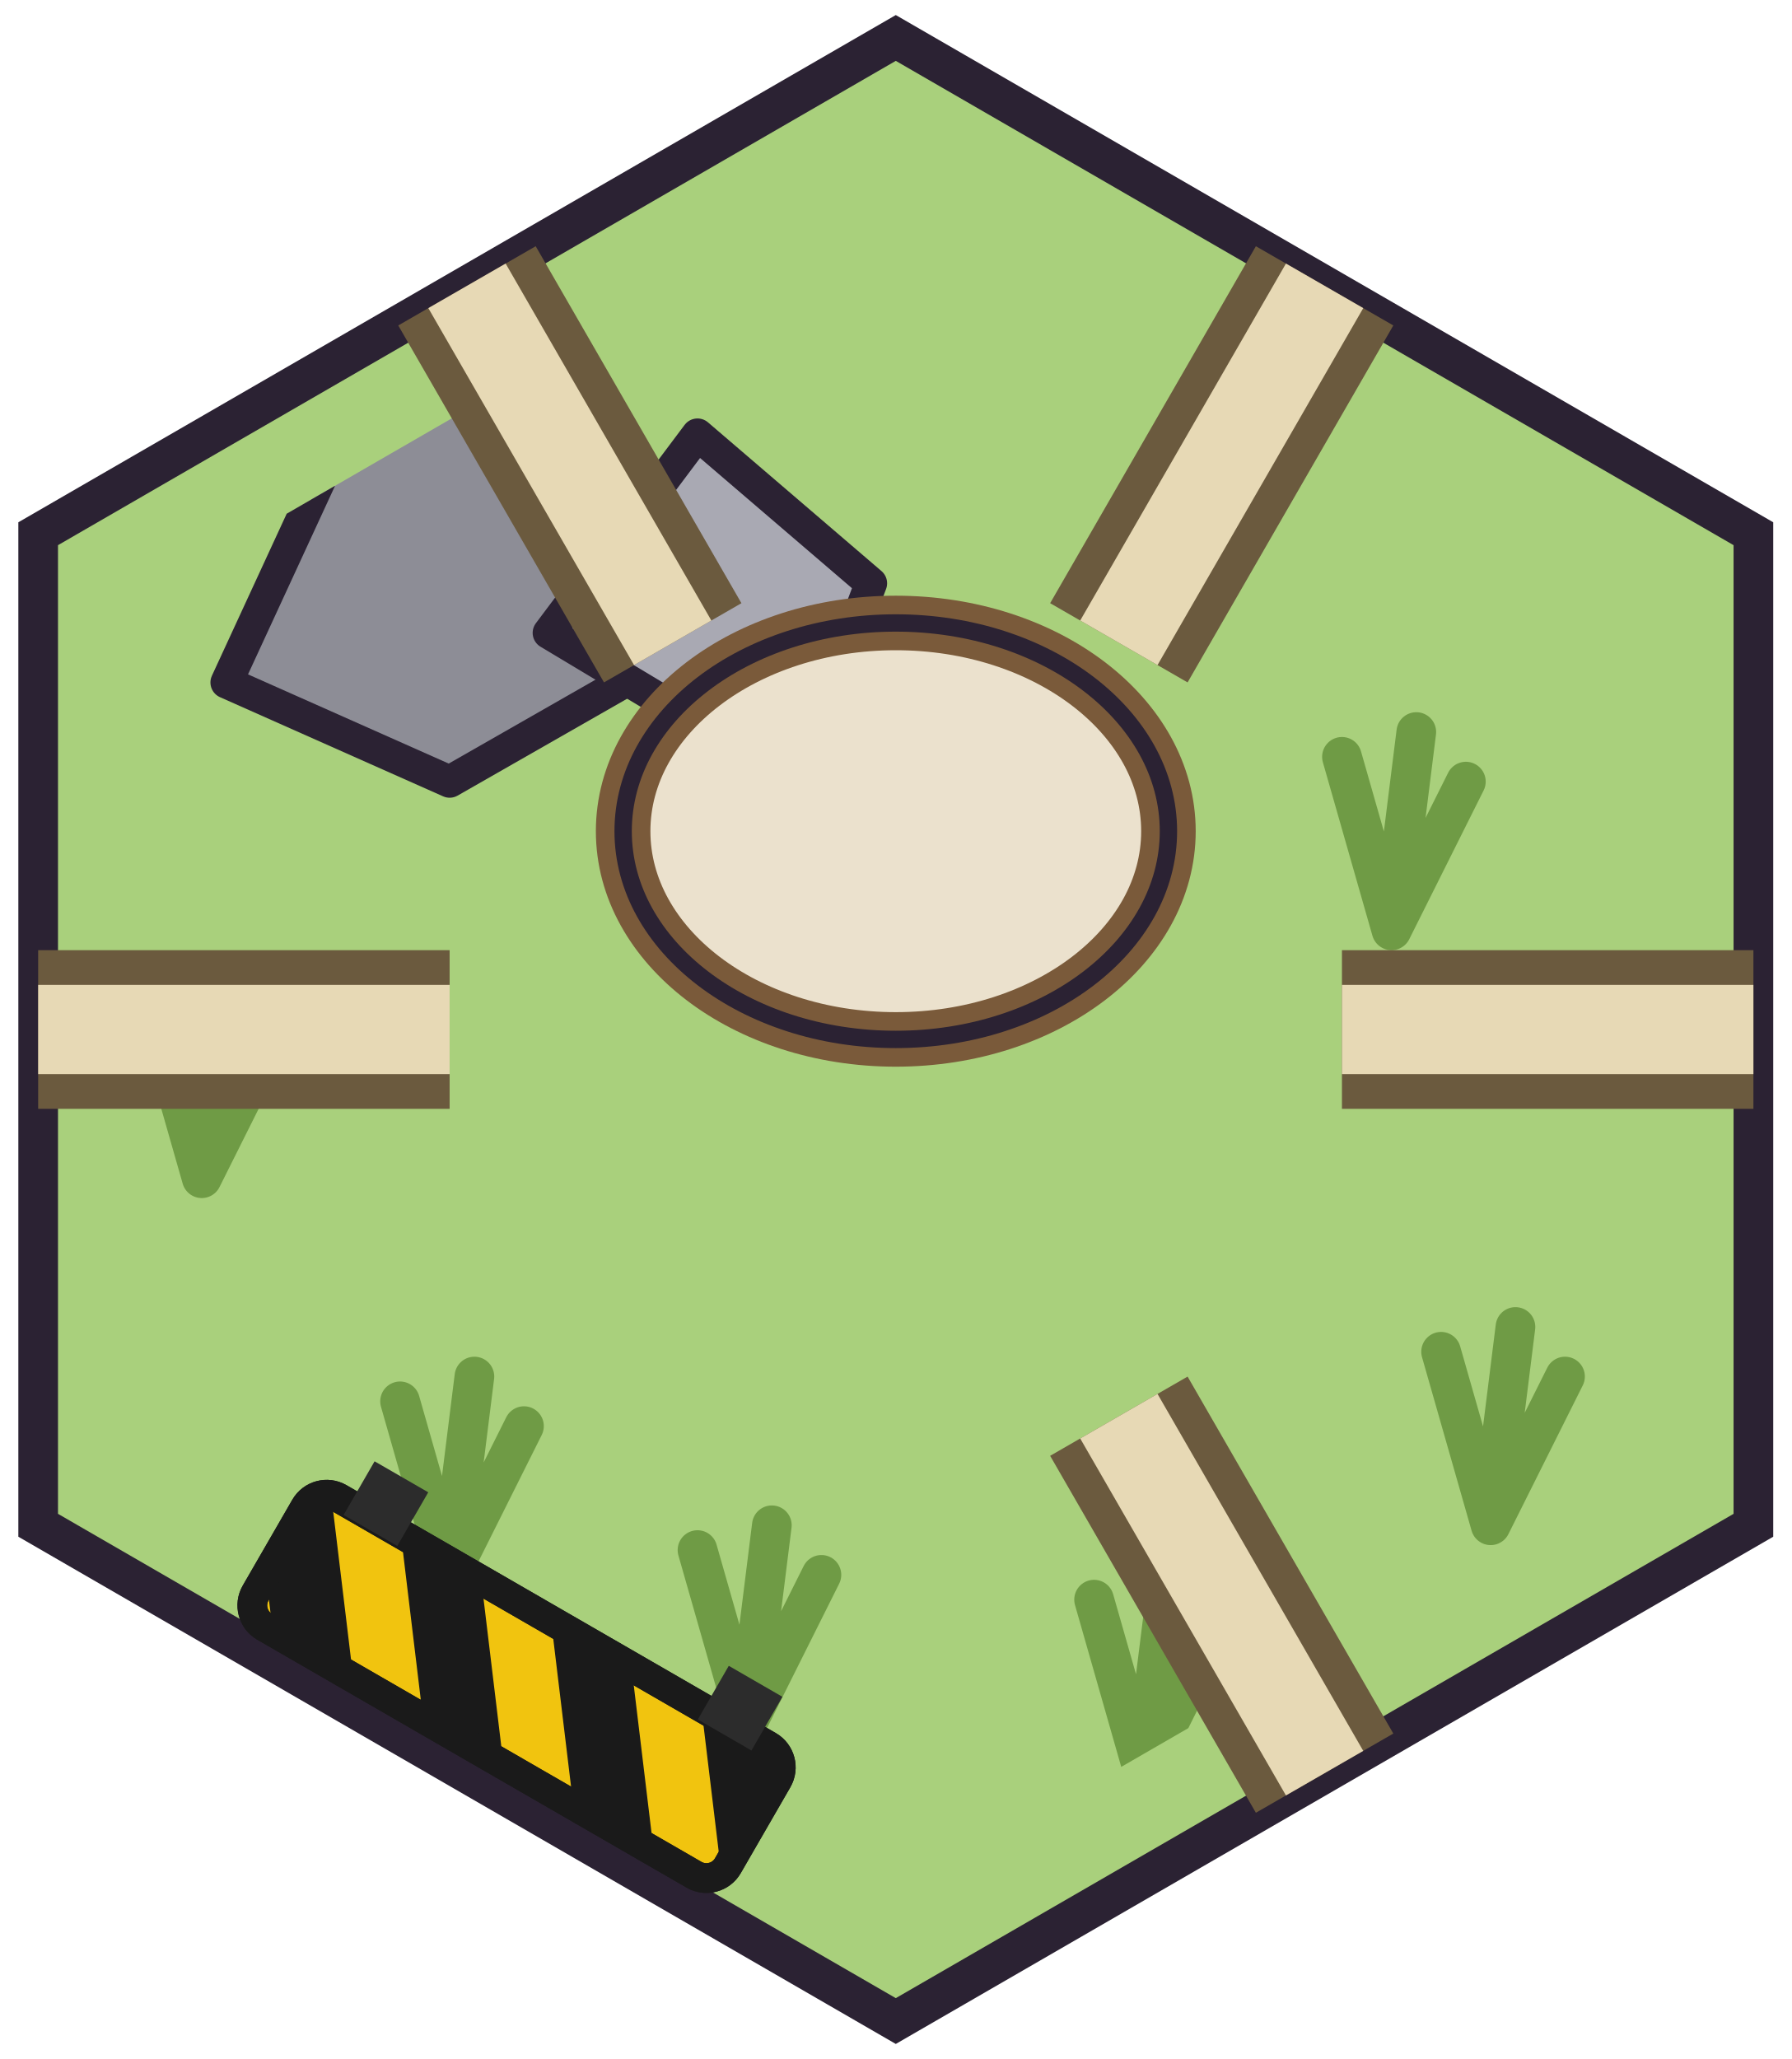
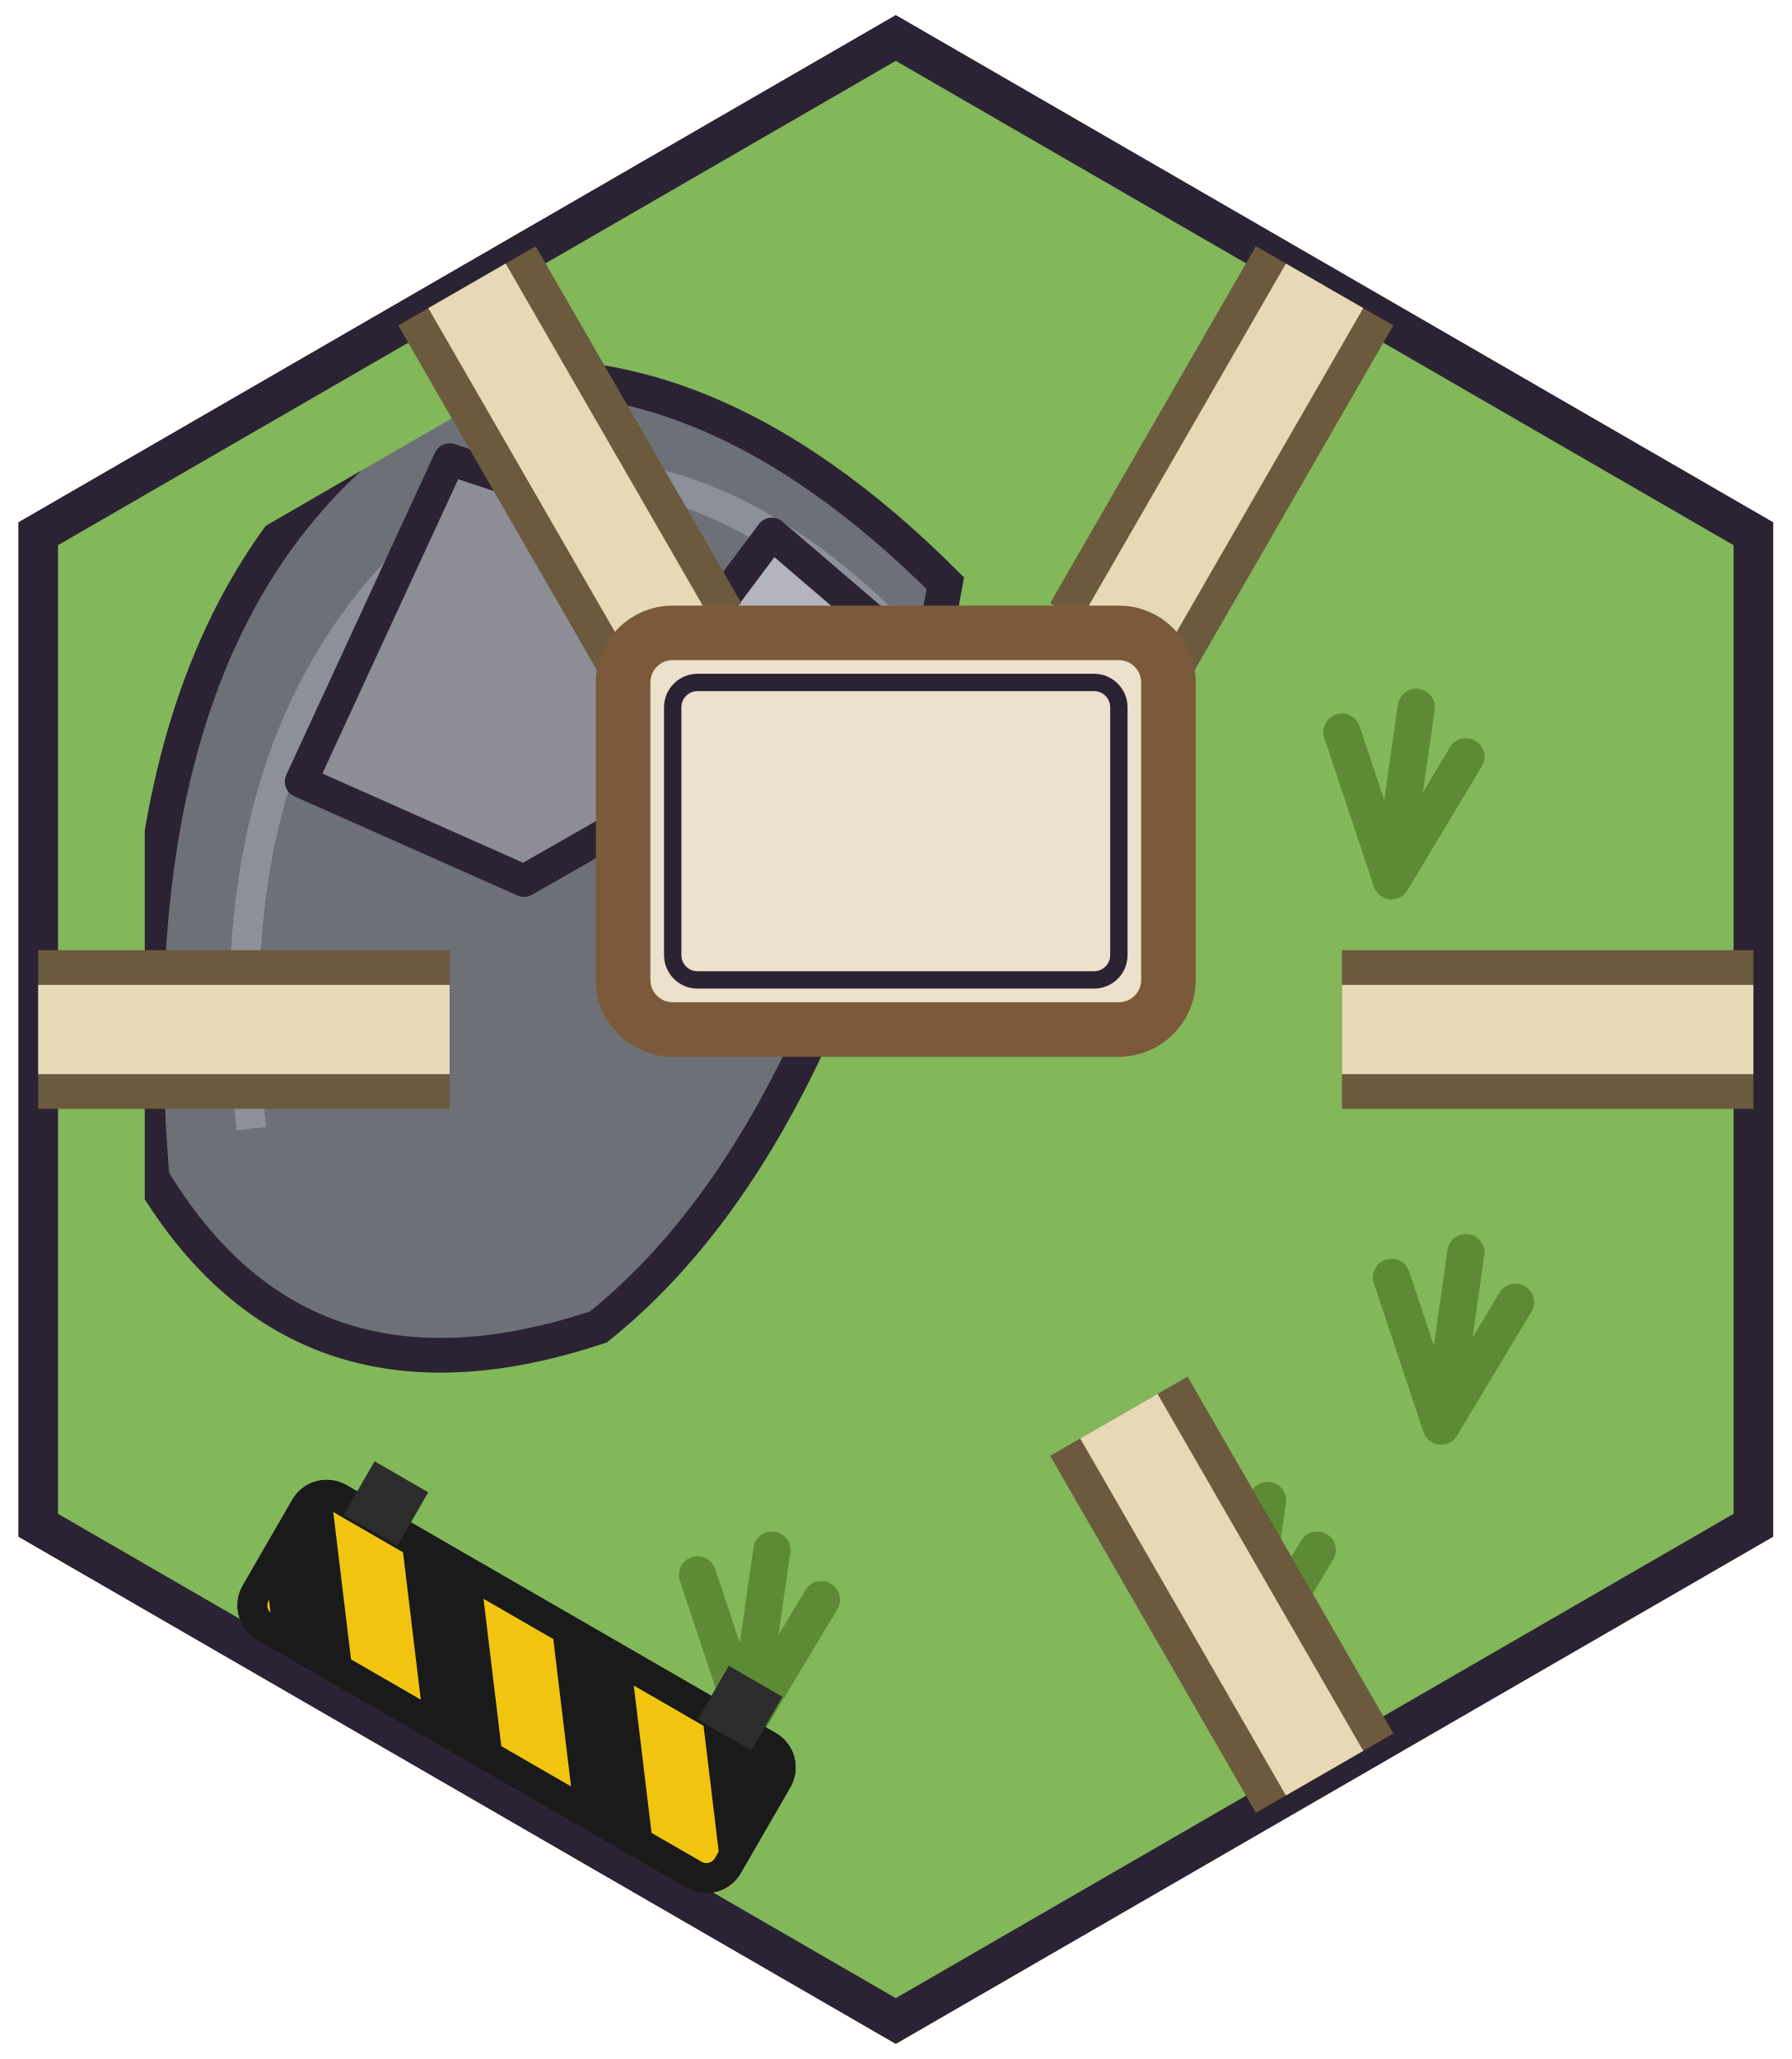
<svg xmlns="http://www.w3.org/2000/svg" viewBox="-36.14 -41.50 72.28 83.00" width="181" height="208" font-family="DejaVu Sans, Arial, sans-serif">
-   <polygon points="34.6,20.0 0.0,40.0 -34.6,20.0 -34.6,-20.0 -0.0,-40.0 34.6,-20.0" fill="#a9d07c" stroke="#2b2233" stroke-width="1.6" />
+   <polygon points="34.6,20.0 0.0,40.0 -34.6,20.0 -34.6,-20.0 -0.0,-40.0 34.6,-20.0" fill="#82b75a" stroke="#2b2233" stroke-width="1.6" />
  <clipPath id="c_iron">
    <polygon points="30.3,17.5 0.0,35.0 -30.3,17.5 -30.3,-17.5 -0.0,-35.0 30.3,-17.5" />
  </clipPath>
  <g clip-path="url(#c_iron)">
-     <path d="M-18 22 l-2 -7 M-18 22 l1 -8 M-18 22 l3 -6" stroke="#6f9b45" stroke-width="1.6" fill="none" stroke-linecap="round" />
-     <path d="M-6 28 l-2 -7 M-6 28 l1 -8 M-6 28 l3 -6" stroke="#6f9b45" stroke-width="1.6" fill="none" stroke-linecap="round" />
-     <path d="M10 30 l-2 -7 M10 30 l1 -8 M10 30 l3 -6" stroke="#6f9b45" stroke-width="1.6" fill="none" stroke-linecap="round" />
-     <path d="M24 20 l-2 -7 M24 20 l1 -8 M24 20 l3 -6" stroke="#6f9b45" stroke-width="1.6" fill="none" stroke-linecap="round" />
-     <path d="M20 -4 l-2 -7 M20 -4 l1 -8 M20 -4 l3 -6" stroke="#6f9b45" stroke-width="1.6" fill="none" stroke-linecap="round" />
-     <path d="M-28 6 l-2 -7 M-28 6 l1 -8 M-28 6 l3 -6" stroke="#6f9b45" stroke-width="1.6" fill="none" stroke-linecap="round" />
+     <path d="M-30 6 Q-32 -18 -18 -26 Q-8 -28 2 -18 Q-2 4 -12 12 Q-24 16 -30 6 Z" fill="#6d7077" stroke="#2b2233" stroke-width="1.4" />
+     <path d="M-26 4 Q-28 -14 -16 -22 Q-8 -24 0 -16" fill="none" stroke="#8d9099" stroke-width="1.2" />
    <g stroke="#2b2233" stroke-width="1.3" stroke-linejoin="round">
-       <polygon points="-27,-14 -21,-27 -12,-24 -11,-14 -18,-10" fill="#8d8d96" />
-       <polygon points="-14,-16 -8,-24 -1,-18 -4,-10" fill="#a9a9b3" />
+       <polygon points="-24,-10 -18,-23 -9,-20 -8,-10 -15,-6" fill="#8d8d96" />
+       <polygon points="-11,-12 -5,-20 2,-14 -1,-6" fill="#b4b4be" />
    </g>
+     <path d="M-6 28 l-2 -6 M-6 28 l1 -7 M-6 28 l3 -5" stroke="#5d8b35" stroke-width="1.5" fill="none" stroke-linecap="round" />
+     <path d="M14 26 l-2 -6 M14 26 l1 -7 M14 26 l3 -5" stroke="#5d8b35" stroke-width="1.5" fill="none" stroke-linecap="round" />
+     <path d="M22 16 l-2 -6 M22 16 l1 -7 M22 16 l3 -5" stroke="#5d8b35" stroke-width="1.5" fill="none" stroke-linecap="round" />
+     <path d="M20 -6 l-2 -6 M20 -6 l1 -7 M20 -6 l3 -5" stroke="#5d8b35" stroke-width="1.5" fill="none" stroke-linecap="round" />
  </g>
  <line x1="34.6" y1="0.0" x2="18.0" y2="0.0" stroke="#6b5a3e" stroke-width="6.4" />
  <line x1="34.6" y1="0.0" x2="18.0" y2="0.0" stroke="#e7d9b5" stroke-width="3.6" />
  <line x1="17.3" y1="-30.0" x2="9.0" y2="-15.6" stroke="#6b5a3e" stroke-width="6.4" />
  <line x1="17.3" y1="-30.0" x2="9.0" y2="-15.6" stroke="#e7d9b5" stroke-width="3.6" />
  <line x1="-17.3" y1="-30.0" x2="-9.0" y2="-15.6" stroke="#6b5a3e" stroke-width="6.4" />
  <line x1="-17.3" y1="-30.0" x2="-9.0" y2="-15.6" stroke="#e7d9b5" stroke-width="3.6" />
  <line x1="-34.6" y1="0.0" x2="-18.0" y2="0.0" stroke="#6b5a3e" stroke-width="6.4" />
  <line x1="-34.6" y1="0.0" x2="-18.0" y2="0.0" stroke="#e7d9b5" stroke-width="3.6" />
  <g transform="translate(-15.3,26.5) rotate(210.0)">
    <defs>
      <clipPath id="blk_4">
        <rect x="-11" y="-3" width="22" height="6" rx="1" />
      </clipPath>
    </defs>
    <rect x="-11" y="-3" width="22" height="6" rx="1" fill="#f1c40f" stroke="#1a1a1a" stroke-width="1.2" />
    <g clip-path="url(#blk_4)">
      <line x1="-14" y1="-4" x2="-8" y2="4" stroke="#1a1a1a" stroke-width="3" />
      <line x1="-7" y1="-4" x2="-1" y2="4" stroke="#1a1a1a" stroke-width="3" />
      <line x1="0" y1="-4" x2="6" y2="4" stroke="#1a1a1a" stroke-width="3" />
      <line x1="7" y1="-4" x2="13" y2="4" stroke="#1a1a1a" stroke-width="3" />
    </g>
    <rect x="-11" y="-3" width="22" height="6" rx="1" fill="none" stroke="#1a1a1a" stroke-width="1.2" />
    <rect x="-9.5" y="2.5" width="2.5" height="2.5" fill="#2c2c2c" />
    <rect x="7" y="2.5" width="2.5" height="2.5" fill="#2c2c2c" />
  </g>
  <line x1="17.3" y1="30.0" x2="9.0" y2="15.6" stroke="#6b5a3e" stroke-width="6.4" />
  <line x1="17.3" y1="30.0" x2="9.0" y2="15.6" stroke="#e7d9b5" stroke-width="3.6" />
-   <ellipse cx="0" cy="-8" rx="11" ry="8.4" fill="#ebe1cd" stroke="#7a5a3a" stroke-width="2.2" />
-   <ellipse cx="0" cy="-8" rx="11" ry="8.4" fill="none" stroke="#2b2233" stroke-width="0.7" />
+   <rect x="-11" y="-16" width="22" height="16" rx="2" fill="#ebe1cd" stroke="#7a5a3a" stroke-width="2.2" />
+   <rect x="-9" y="-14" width="18" height="12" rx="1" fill="none" stroke="#2b2233" stroke-width="0.7" />
</svg>
